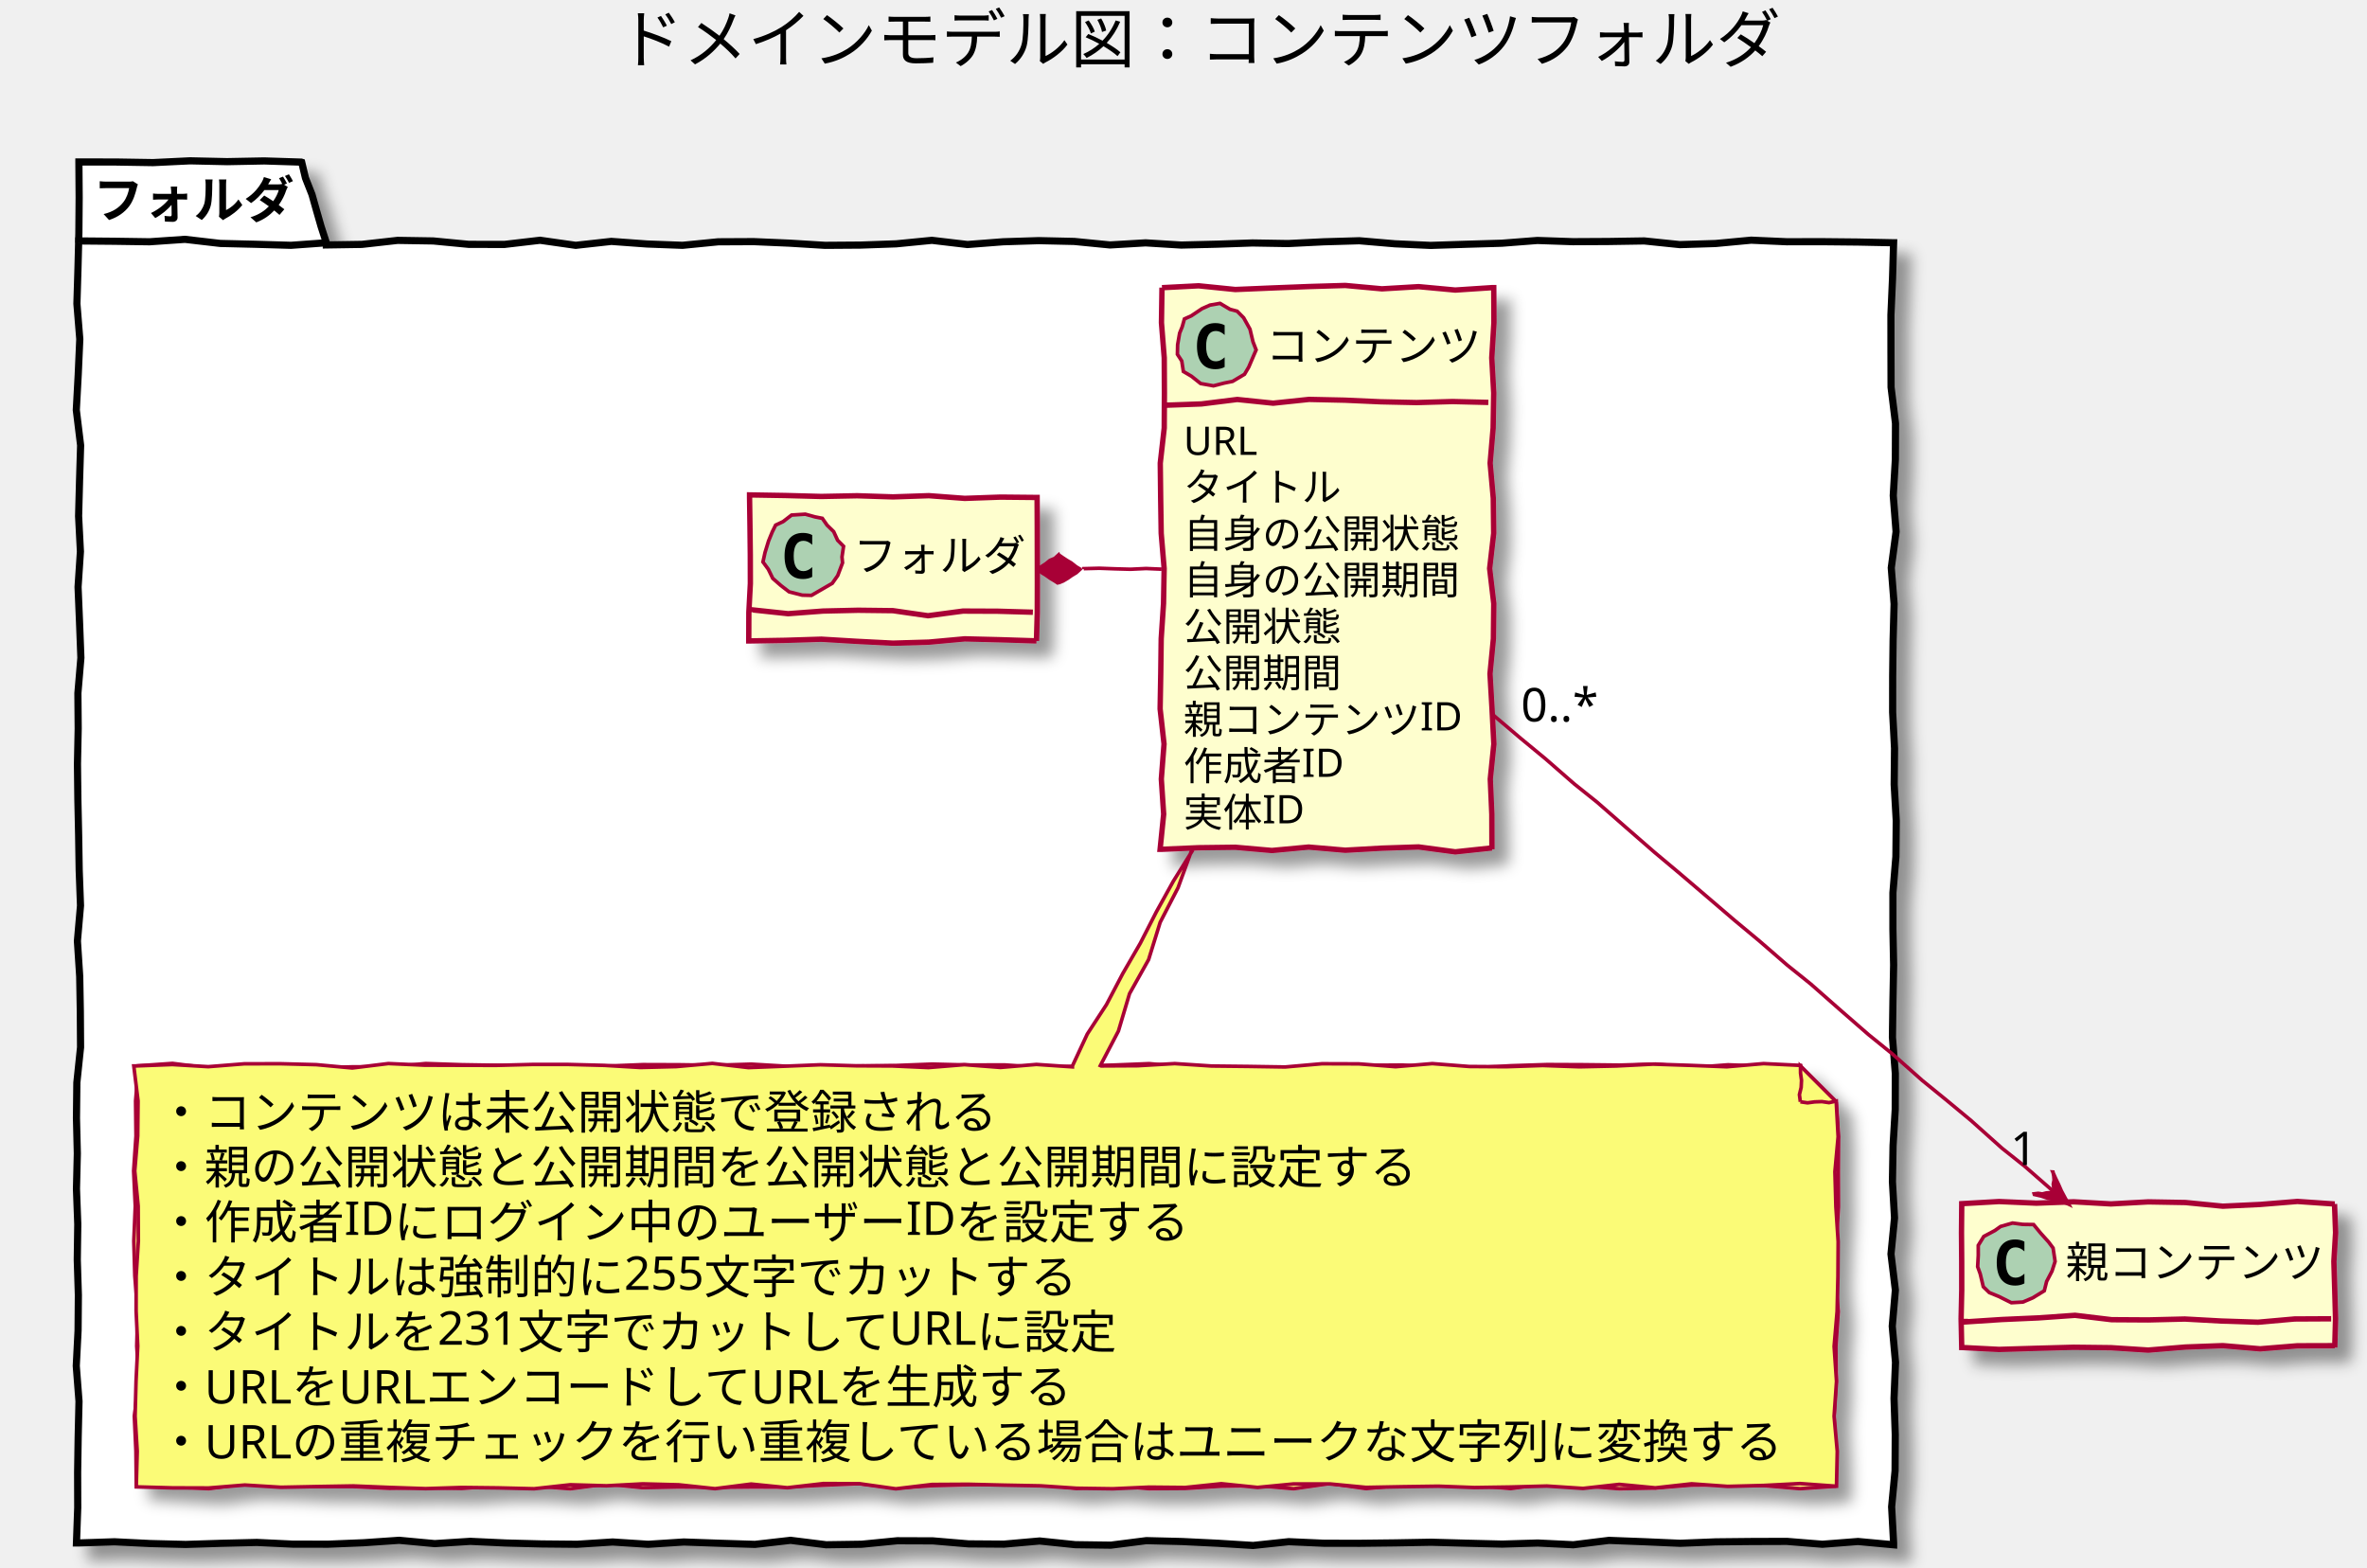
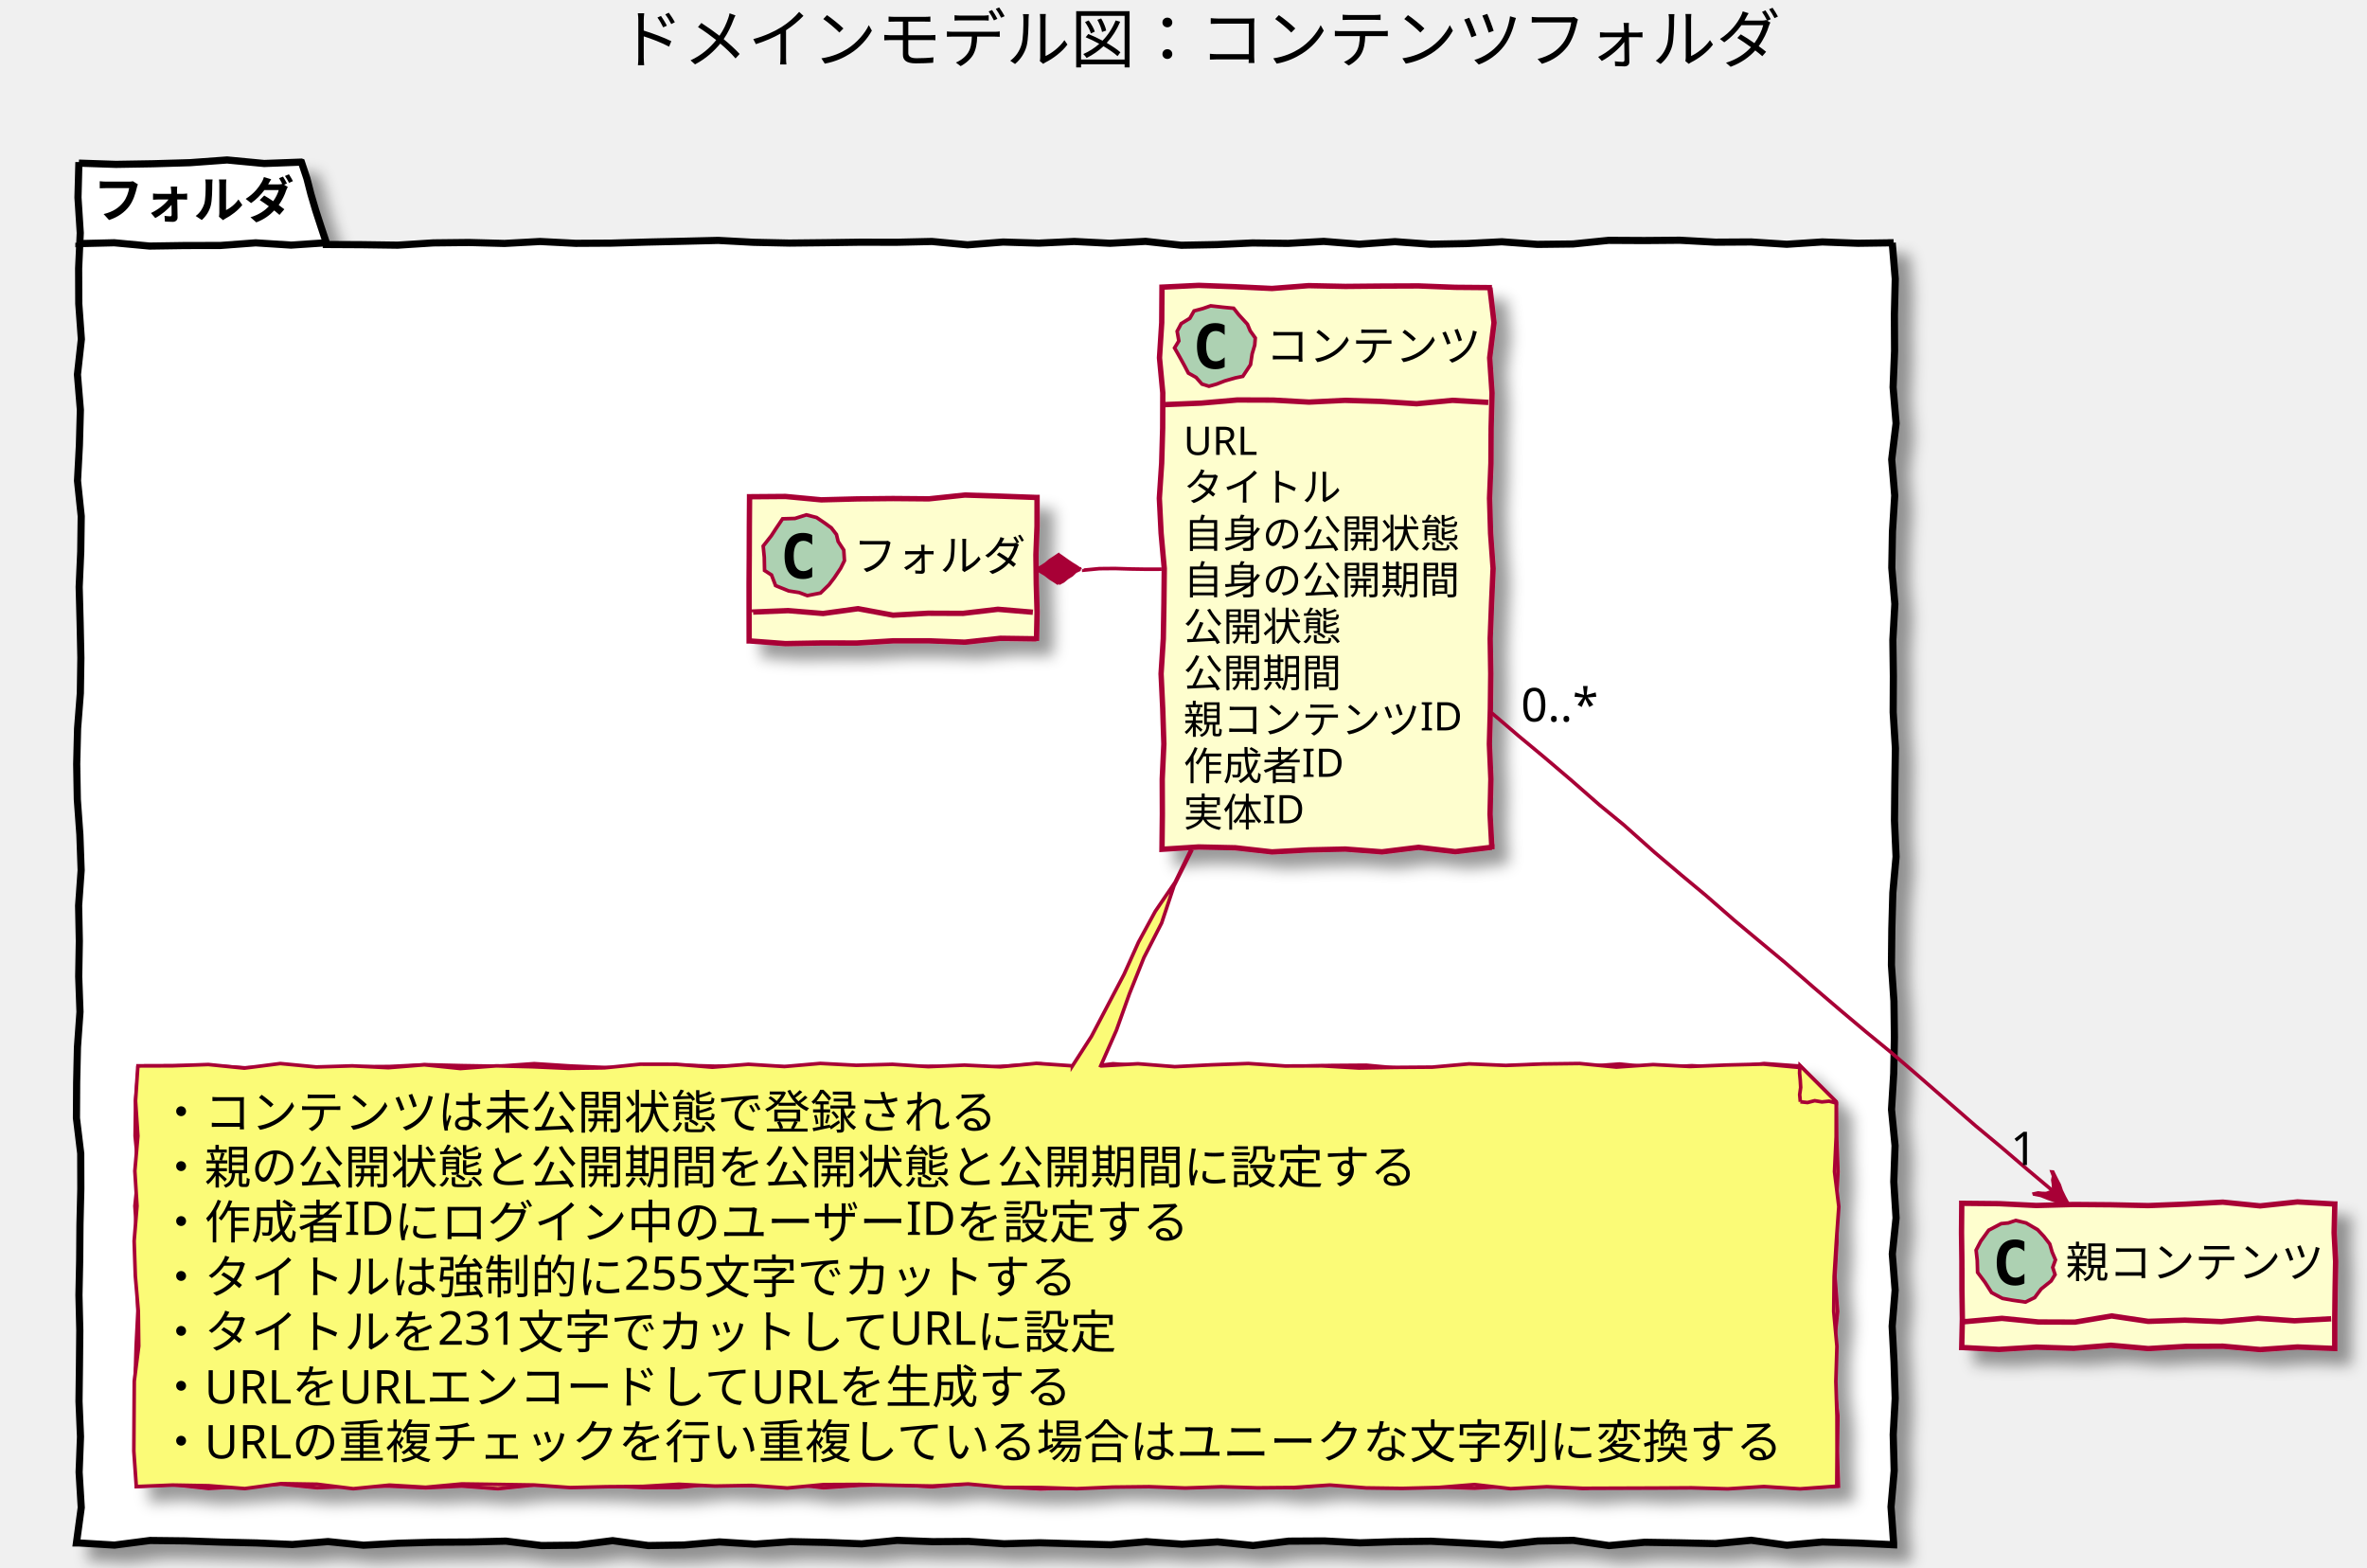
<svg xmlns="http://www.w3.org/2000/svg" contentScriptType="application/ecmascript" contentStyleType="text/css" height="437px" preserveAspectRatio="none" style="width:660px;height:437px;" version="1.1" viewBox="0 0 660 437" width="660px" zoomAndPan="magnify">
  <defs>
-     <filter height="300%" id="f5te8fj" width="300%" x="-1" y="-1">
+     <filter height="300%" id="f5n1lhm" width="300%" x="-1" y="-1">
      <feGaussianBlur result="blurOut" stdDeviation="2.0" />
      <feColorMatrix in="blurOut" result="blurOut2" type="matrix" values="0 0 0 0 0 0 0 0 0 0 0 0 0 0 0 0 0 0 .4 0" />
      <feOffset dx="4.0" dy="4.0" in="blurOut2" result="blurOut3" />
      <feBlend in="SourceGraphic" in2="blurOut3" mode="normal" />
    </filter>
  </defs>
  <g>
    <text fill="#000000" font-family="sans-serif" font-size="18" lengthAdjust="spacingAndGlyphs" textLength="324" x="172.5" y="17.402">ドメインモデル図：コンテンツフォルダ</text>
-     <polygon fill="#FFFFFF" filter="url(#f5te8fj)" points="22,45.199,22,45.162,32.333,45.171,42.667,45.338,53,44.839,63.333,45.07,73.667,44.87,84,45.199,84.127,45.239,85.17,49.625,86.995,54.255,88.251,58.708,89.532,63.169,91,67.688,91,68.292,100.932,68.138,110.864,67.021,120.796,67.181,130.727,68.132,140.659,68.15,150.591,66.989,160.523,68.405,170.454,67.304,180.386,68.03,190.318,68.401,200.25,67.418,210.182,67.369,220.114,67.795,230.046,68.406,239.977,68.335,249.909,67.983,259.841,67.006,269.773,68.178,279.704,67.409,289.636,67.095,299.568,67.318,309.5,68.298,319.432,67.712,329.364,68.328,339.296,68.084,349.227,67.742,359.159,67.908,369.091,67.417,379.023,67.126,388.954,67.975,398.886,68.426,408.818,68.106,418.75,67.815,428.682,67.046,438.614,67.386,448.546,67.333,458.477,67.178,468.409,68.205,478.341,67.895,488.273,66.965,498.204,67.403,508.136,67.388,518.068,67.486,528,67.688,528.001,67.688,527.695,77.757,527.254,87.827,527.263,97.897,527.294,107.967,528.53,118.036,528.494,128.106,527.902,138.176,528.692,148.246,527.349,158.315,528.136,168.385,527.862,178.455,527.739,188.525,527.733,198.595,528.26,208.664,528.162,218.734,528.737,228.804,528.642,238.874,527.807,248.943,527.807,259.013,528.008,269.083,527.812,279.153,527.673,289.222,528.481,299.292,528.454,309.362,527.847,319.432,527.673,329.502,528.258,339.571,527.271,349.641,528.494,359.711,527.62,369.781,528.533,379.85,528.118,389.92,528.463,399.99,528.411,410.06,527.45,420.129,528,430.199,528,430.712,518.078,429.793,508.157,430.562,498.235,429.763,488.314,429.796,478.392,429.897,468.471,430.293,458.549,429.861,448.627,429.483,438.706,430.703,428.784,430.219,418.863,430.518,408.941,430.271,399.02,429.998,389.098,430.181,379.176,430.297,369.255,430.286,359.333,429.846,349.412,430.899,339.49,430.281,329.569,429.801,319.647,429.556,309.726,430.816,299.804,430.681,289.882,429.653,279.961,430.528,270.039,430.454,260.118,429.62,250.196,429.585,240.274,430.559,230.353,430.704,220.431,429.466,210.51,430.598,200.588,430.283,190.667,429.933,180.745,430.575,170.823,429.932,160.902,430.567,150.98,430.474,141.059,430.215,131.137,429.752,121.216,430.384,111.294,429.462,101.373,430.141,91.451,430.546,81.529,430.525,71.608,430.055,61.686,430.299,51.765,430.615,41.843,430.362,31.922,429.873,22,430.199,21.32,430.199,21.675,420.327,21.647,410.456,21.8,400.584,22.03,390.712,21.264,380.84,21.77,370.968,21.852,361.097,21.546,351.225,21.687,341.353,21.321,331.481,21.561,321.61,21.321,311.738,21.428,301.866,22.463,291.994,22.399,282.122,22.226,272.25,21.586,262.379,22.447,252.507,22.082,242.635,21.925,232.763,21.713,222.892,21.6,213.02,21.804,203.148,21.721,193.276,22.556,183.404,22.18,173.533,21.766,163.661,22.425,153.789,21.917,143.917,22.18,134.045,22.48,124.174,21.276,114.302,21.811,104.43,22.249,94.558,21.445,84.686,21.743,74.815,21.992,64.943,22.072,55.071,22,45.199" style="stroke: #000000; stroke-width: 2.0;" />
-     <path d="M22,67.688 L22,67.18 L31.857,67.267 L41.714,67.411 L51.571,66.729 L61.429,67.874 L71.286,68.11 L81.143,68.398 L91,67.688 " fill="#FFFFFF" style="stroke: #000000; stroke-width: 2.0;" />
+     <polygon fill="#FFFFFF" filter="url(#f5n1lhm)" points="22,45.199,22,45.482,32.333,45.832,42.667,45.659,53,45.356,63.333,44.602,73.667,45.584,84,45.199,84.054,45.216,85.569,49.749,86.702,54.164,88.016,58.635,89.487,63.155,91,67.688,91,68.17,100.932,68.223,110.864,68.358,120.796,67.722,130.727,67.612,140.659,67.877,150.591,67.333,160.523,67.845,170.454,67.789,180.386,67.495,190.318,67.271,200.25,67.028,210.182,67.563,220.114,67.774,230.046,67.668,239.977,67.529,249.909,67.554,259.841,67.328,269.773,68.266,279.704,67.486,289.636,67.79,299.568,67.326,309.5,67.831,319.432,67.295,329.364,68.381,339.296,68.197,349.227,67.74,359.159,67.858,369.091,67.304,379.023,68.091,388.954,67.379,398.886,68.098,408.818,67.917,418.75,67.411,428.682,68.141,438.614,68.025,448.546,67.013,458.477,67.065,468.409,66.984,478.341,67.523,488.273,67.465,498.204,68.108,508.136,67.459,518.068,67.832,528,67.688,527.623,67.688,528.462,77.757,528.219,87.827,528.272,97.897,527.859,107.967,528.697,118.036,527.471,128.106,528.312,138.176,527.679,148.246,527.497,158.315,528.35,168.385,527.795,178.455,527.934,188.525,527.879,198.595,528.506,208.664,528.35,218.734,528.246,228.804,528.689,238.874,527.787,248.943,527.505,259.013,527.399,269.083,528.094,279.153,528.229,289.222,528.034,299.292,527.42,309.362,528.403,319.432,528.049,329.502,528.685,339.571,527.639,349.641,528.425,359.711,527.598,369.781,528.125,379.85,528.447,389.92,527.891,399.99,528.162,410.06,527.281,420.129,528,430.199,528,430.705,518.078,430.231,508.157,429.931,498.235,430.833,488.314,429.453,478.392,430.391,468.471,430.168,458.549,430.01,448.627,430.934,438.706,429.474,428.784,429.665,418.863,430.767,408.941,430.234,399.02,429.724,389.098,429.843,379.176,430.164,369.255,429.64,359.333,429.697,349.412,430.918,339.49,429.913,329.569,430.548,319.647,429.844,309.726,430.7,299.804,430.44,289.882,430.149,279.961,430.428,270.039,429.765,260.118,429.839,250.196,429.474,240.274,430.443,230.353,430.047,220.431,429.835,210.51,430.541,200.588,429.912,190.667,430.777,180.745,430.921,170.823,429.554,160.902,430.817,150.98,430.923,141.059,429.694,131.137,429.935,121.216,429.995,111.294,430.273,101.373,430.829,91.451,429.818,81.529,430.635,71.608,430.198,61.686,429.964,51.765,429.625,41.843,429.511,31.922,430.796,22,430.199,21.317,430.199,22.655,420.327,22.061,410.456,22.445,400.584,22.031,390.712,22.152,380.84,22.249,370.968,22.017,361.097,22.22,351.225,22.299,341.353,22.536,331.481,22.509,321.61,21.316,311.738,21.373,301.866,21.595,291.994,22.302,282.122,21.945,272.25,22.119,262.379,21.921,252.507,22.626,242.635,22.274,232.763,21.561,222.892,21.387,213.02,21.632,203.148,22.402,193.276,22.549,183.404,22.34,173.533,22.077,163.661,22.513,153.789,22.646,143.917,21.612,134.045,22.136,124.174,22.411,114.302,21.595,104.43,22.685,94.558,21.967,84.686,21.926,74.815,22.38,64.943,21.742,55.071,22,45.199" style="stroke: #000000; stroke-width: 2.0;" />
+     <path d="M22,67.688 L22,67.924 L31.857,67.688 L41.714,68.606 L51.571,68.461 L61.429,68.446 L71.286,67.708 L81.143,68.339 L91,67.688 " fill="#FFFFFF" style="stroke: #000000; stroke-width: 2.0;" />
    <text fill="#000000" font-family="sans-serif" font-size="14" font-weight="bold" lengthAdjust="spacingAndGlyphs" textLength="56" x="26" y="60.734">フォルダ</text>
-     <polygon fill="#FEFECE" filter="url(#f5te8fj)" points="209,138.699,209,137.99,219,138.155,229,138.421,239,138.223,249,138.541,259,138.203,269,138.957,279,138.602,289,138.699,289.18,138.699,289.216,146.699,289.233,154.699,289.245,162.699,289.227,170.699,289,178.699,289,178.683,279,178.368,269,178.12,259,179.031,249,179.324,239,178.814,229,178.216,219,178.529,209,178.699,208.779,178.699,208.804,170.699,209.226,162.699,209.208,154.699,209.116,146.699,209,138.699" style="stroke: #A80036; stroke-width: 1.5;" />
-     <polygon fill="#ADD1B2" points="234.933,156.924,233.583,160.485,232.065,162.637,229.599,164.07,226.258,166.002,223.69,165.942,220.027,165.012,217.769,163.276,215.475,161.273,214.233,158.715,212.737,156.683,213.319,154.034,214.303,150.828,215.339,148.296,216.271,146.409,218.347,145.437,220.717,143.609,224.552,143.364,227.219,144.106,229.288,144.517,230.621,146.429,232.459,148.226,233.553,150.632,235.214,152.307,234.777,155.285" style="stroke: #A80036; stroke-width: 1.0;" />
+     <polygon fill="#FEFECE" filter="url(#f5n1lhm)" points="209,138.699,209,138.5,219,138.422,229,139.365,239,139.102,249,139.002,259,139.087,269,138.03,279,138.339,289,138.699,289.16,138.699,289.154,146.699,288.85,154.699,288.942,162.699,289.171,170.699,289,178.699,289,178.111,279,177.97,269,179.05,259,178.667,249,178.67,239,179.281,229,179.264,219,179.449,209,178.699,208.888,178.699,208.872,170.699,208.865,162.699,208.918,154.699,208.945,146.699,209,138.699" style="stroke: #A80036; stroke-width: 1.5;" />
+     <polygon fill="#ADD1B2" points="234.403,158.457,232.649,161.078,231.128,163.07,228.795,165.342,225.112,166.072,222.835,165.219,219.918,164.76,216.259,163.281,215.125,160.315,213.182,159.054,213.106,155.38,212.804,152.249,215.088,149.355,216.29,147.497,218.206,144.653,221.662,144.551,224.843,143.55,227.689,144.29,229.815,145.727,231.811,147.184,233.234,149.024,233.707,150.978,235.273,153.371,235.461,156.322" style="stroke: #A80036; stroke-width: 1.0;" />
    <path d="M226.473,160.842 Q225.892,161.141 225.253,161.291 Q224.614,161.44 223.908,161.44 Q221.401,161.44 220.082,159.788 Q218.762,158.136 218.762,155.015 Q218.762,151.886 220.082,150.234 Q221.401,148.582 223.908,148.582 Q224.614,148.582 225.261,148.731 Q225.909,148.881 226.473,149.18 L226.473,151.902 Q225.842,151.321 225.249,151.052 Q224.655,150.782 224.024,150.782 Q222.68,150.782 221.995,151.848 Q221.31,152.915 221.31,155.015 Q221.31,157.107 221.995,158.174 Q222.68,159.24 224.024,159.24 Q224.655,159.24 225.249,158.97 Q225.842,158.701 226.473,158.12 Z " />
    <text fill="#000000" font-family="sans-serif" font-size="12" lengthAdjust="spacingAndGlyphs" textLength="48" x="238" y="159.234">フォルダ</text>
-     <path d="M210,170.699 L210,170.062 L219.75,171.107 L229.5,170.372 L239.25,170.148 L249,170.263 L258.75,171.673 L268.5,170.379 L278.25,170.419 L288,170.699 " fill="#FEFECE" style="stroke: #A80036; stroke-width: 1.5;" />
-     <polygon fill="#FEFECE" filter="url(#f5te8fj)" points="324,80.199,324,80.212,334.222,79.688,344.444,80.722,354.667,80.292,364.889,79.893,375.111,79.591,385.333,80.531,395.556,79.923,405.778,80.873,416,80.199,416.51,80.199,416.557,89.987,415.952,99.774,416.498,109.561,416.334,119.348,415.497,129.135,416.375,138.923,416.49,148.71,415.361,158.497,416.513,168.284,416.409,178.071,415.46,187.859,416.026,197.646,416.537,207.433,415.538,217.22,415.969,227.008,416,236.795,416,236.416,405.778,237.505,395.556,236.138,385.333,236.475,375.111,237.052,364.889,236.174,354.667,237.129,344.444,236.227,334.222,236.354,324,236.795,323.476,236.795,324.471,227.008,323.816,217.22,324.573,207.433,323.481,197.646,323.656,187.859,323.782,178.071,324.43,168.284,324.605,158.497,323.783,148.71,323.633,138.923,323.521,129.135,324.626,119.348,324.677,109.561,324.631,99.774,323.853,89.987,324,80.199" style="stroke: #A80036; stroke-width: 1.5;" />
-     <polygon fill="#ADD1B2" points="349.591,99.084,348.188,102.359,347.01,104.357,343.678,106.337,341.353,106.807,338.354,107.58,334.77,106.935,332.231,104.907,329.965,103.573,329.513,100.65,328.303,98.784,328.361,96.105,328.919,92.885,329.643,91.107,330.258,88.925,332.186,88.053,335.184,86.047,337.389,85.068,340.173,84.582,342.981,86.244,344.965,86.774,346.767,88.592,348.537,91.776,349.38,95.307,350.256,97.554" style="stroke: #A80036; stroke-width: 1.0;" />
+     <path d="M210,170.699 L210,170.649 L219.75,170.252 L229.5,171.054 L239.25,169.715 L249,171.52 L258.75,170.979 L268.5,171.018 L278.25,169.88 L288,170.699 " fill="#FEFECE" style="stroke: #A80036; stroke-width: 1.5;" />
+     <polygon fill="#FEFECE" filter="url(#f5n1lhm)" points="324,80.199,324,80.062,334.222,79.568,344.444,79.944,354.667,80.433,364.889,79.641,375.111,79.856,385.333,79.76,395.556,79.721,405.778,80.112,416,80.199,415.432,80.199,416.578,89.987,415.371,99.774,416.026,109.561,415.773,119.348,415.725,129.135,415.334,138.923,415.626,148.71,416.324,158.497,415.889,168.284,415.514,178.071,415.672,187.859,415.56,197.646,415.289,207.433,415.706,217.22,415.479,227.008,416,236.795,416,236.224,405.778,237.45,395.556,236.246,385.333,237.504,375.111,236.73,364.889,236.965,354.667,237.519,344.444,236.369,334.222,236.145,324,236.795,324,236.795,324.107,227.008,324.07,217.22,324.524,207.433,324.212,197.646,323.75,187.859,324.37,178.071,324.541,168.284,324.641,158.497,323.759,148.71,323.266,138.923,323.913,129.135,324.194,119.348,324.229,109.561,323.305,99.774,323.928,89.987,324,80.199" style="stroke: #A80036; stroke-width: 1.5;" />
+     <polygon fill="#ADD1B2" points="349.142,98.662,348.69,101.669,346.541,104.928,344.445,105.363,341.5,106.209,339.243,107.092,337.104,107.693,335.149,107.091,333.5,105.225,331.355,104.02,330.252,101.919,328.598,98.917,327.503,97.013,328.701,95.06,328.226,92.369,329.363,90.227,331.765,88.751,332.946,86.686,335.332,86.051,337.577,85.272,341.029,85.667,343.991,85.956,345.438,87.787,347.826,90.394,348.6,92.248,350.017,94.234,349.864,96.231" style="stroke: #A80036; stroke-width: 1.0;" />
    <path d="M341.473,102.342 Q340.892,102.641 340.253,102.79 Q339.614,102.94 338.908,102.94 Q336.401,102.94 335.082,101.288 Q333.762,99.636 333.762,96.515 Q333.762,93.386 335.082,91.734 Q336.401,90.082 338.908,90.082 Q339.614,90.082 340.261,90.231 Q340.909,90.381 341.473,90.68 L341.473,93.402 Q340.842,92.821 340.249,92.552 Q339.655,92.282 339.024,92.282 Q337.68,92.282 336.995,93.348 Q336.31,94.415 336.31,96.515 Q336.31,98.607 336.995,99.674 Q337.68,100.74 339.024,100.74 Q339.655,100.74 340.249,100.471 Q340.842,100.201 341.473,99.62 Z " />
    <text fill="#000000" font-family="sans-serif" font-size="12" lengthAdjust="spacingAndGlyphs" textLength="60" x="353" y="100.734">コンテンツ</text>
-     <path d="M325,112.199 L325,112.984 L335,112.624 L345,111.38 L355,112.415 L365,111.362 L375,111.577 L385,112.026 L395,112.243 L405,111.955 L415,112.199 " fill="#FEFECE" style="stroke: #A80036; stroke-width: 1.5;" />
+     <path d="M325,112.199 L325,112.803 L335,112.393 L345,111.52 L355,111.554 L365,112.11 L375,111.627 L385,111.928 L395,112.569 L405,111.621 L415,112.199 " fill="#FEFECE" style="stroke: #A80036; stroke-width: 1.5;" />
    <text fill="#000000" font-family="sans-serif" font-size="11" lengthAdjust="spacingAndGlyphs" textLength="21" x="330" y="126.834">URL</text>
    <text fill="#000000" font-family="sans-serif" font-size="11" lengthAdjust="spacingAndGlyphs" textLength="44" x="330" y="139.789">タイトル</text>
    <text fill="#000000" font-family="sans-serif" font-size="11" lengthAdjust="spacingAndGlyphs" textLength="77" x="330" y="152.744">自身の公開状態</text>
    <text fill="#000000" font-family="sans-serif" font-size="11" lengthAdjust="spacingAndGlyphs" textLength="77" x="330" y="165.699">自身の公開期間</text>
    <text fill="#000000" font-family="sans-serif" font-size="11" lengthAdjust="spacingAndGlyphs" textLength="44" x="330" y="178.654">公開状態</text>
    <text fill="#000000" font-family="sans-serif" font-size="11" lengthAdjust="spacingAndGlyphs" textLength="44" x="330" y="191.609">公開期間</text>
    <text fill="#000000" font-family="sans-serif" font-size="11" lengthAdjust="spacingAndGlyphs" textLength="77" x="330" y="204.565">親コンテンツID</text>
    <text fill="#000000" font-family="sans-serif" font-size="11" lengthAdjust="spacingAndGlyphs" textLength="44" x="330" y="217.519">作成者ID</text>
    <text fill="#000000" font-family="sans-serif" font-size="11" lengthAdjust="spacingAndGlyphs" textLength="33" x="330" y="230.475">実体ID</text>
-     <polygon fill="#FBFB77" filter="url(#f5te8fj)" points="38,297.199,38.605,297.199,37.801,306.964,37.915,316.728,37.257,326.493,37.718,336.257,37.308,346.022,37.588,355.786,38.375,365.551,38.125,375.315,38.716,385.08,37.452,394.844,37.895,404.609,38,414.373,38,413.739,48.085,414.455,58.17,415.08,68.255,413.732,78.34,413.894,88.425,414.444,98.511,414.481,108.596,414.962,118.681,414.82,128.766,415,138.851,414.28,148.936,414.329,159.021,415.088,169.106,413.772,179.191,414.787,189.277,414.569,199.362,414.681,209.447,414.582,219.532,414.597,229.617,414.085,239.702,413.661,249.787,414.913,259.872,414.228,269.957,413.957,280.043,413.779,290.128,413.883,300.213,414.975,310.298,414.187,320.383,415.065,330.468,414.997,340.553,414.36,350.638,414.209,360.723,415.082,370.808,413.63,380.894,415.045,390.979,414.112,401.064,414.009,411.149,414.174,421.234,415.03,431.319,413.694,441.404,414.296,451.489,415.081,461.575,414.878,471.66,414.062,481.745,413.97,491.83,414.203,501.915,415.066,512,414.373,511.894,414.373,511.823,404.63,511.39,394.887,511.991,385.144,511.906,375.401,512.561,365.658,511.737,355.915,512.061,346.171,512.618,336.428,512.573,326.685,512.652,316.942,512,307.199,512.158,307.358,510.13,305.329,507.927,303.127,506.099,301.298,504.025,299.224,502,297.199,502,297.706,491.913,297.278,481.826,296.883,471.739,297.654,461.652,296.676,451.565,296.969,441.478,296.858,431.391,296.814,421.304,297.136,411.217,297.711,401.13,297.491,391.043,296.954,380.957,297.026,370.87,297.576,360.783,297.834,350.696,297.8,340.609,297.668,330.522,297.483,320.435,296.558,310.348,296.961,300.261,297.265,290.174,297.585,280.087,296.914,270,296.942,259.913,296.685,249.826,297.075,239.739,297.218,229.652,297.32,219.565,297.297,209.478,296.7,199.391,297.009,189.304,296.869,179.217,296.837,169.13,297.235,159.043,297.914,148.957,297.177,138.87,297.02,128.783,296.86,118.696,296.527,108.609,297.48,98.522,297.443,88.435,297.71,78.348,297.132,68.261,297.13,58.174,297.764,48.087,296.488,38,297.199" style="stroke: #A80036; stroke-width: 1.0;" />
-     <polygon fill="#FBFB77" points="38,297.199,37.3,297.199,38.497,306.964,38.398,316.728,37.575,326.493,38.53,336.257,38.579,346.022,37.965,355.786,37.953,365.551,38.411,375.315,37.932,385.08,37.672,394.844,38.265,404.609,38,414.373,38,414.562,48.085,414.837,58.17,414.87,68.255,414.049,78.34,414.673,88.425,414.469,98.511,414.298,108.596,414.712,118.681,415.051,128.766,414.726,138.851,414.84,148.936,415.084,159.021,413.971,169.106,414.259,179.191,413.723,189.277,413.986,199.362,415.066,209.447,413.776,219.532,414.8,229.617,413.633,239.702,413.682,249.787,415.102,259.872,413.891,269.957,413.832,280.043,414.079,290.128,414.273,300.213,414.945,310.298,415.089,320.383,414.636,330.468,414.732,340.553,413.679,350.638,414.716,360.723,413.743,370.808,413.741,380.894,414.706,390.979,414.516,401.064,414.373,411.149,414.747,421.234,414.598,431.319,414.332,441.404,414.992,451.489,413.865,461.575,414.833,471.66,413.708,481.745,414.427,491.83,414.162,501.915,413.638,512,414.373,512.077,414.373,512.287,404.63,511.407,394.887,512.079,385.144,511.411,375.401,512.243,365.658,512.475,355.915,512.538,346.171,511.902,336.428,511.636,326.685,512.528,316.942,512,307.199,512.062,307.261,510.127,305.326,507.931,303.13,506.109,301.308,504.021,299.22,502,297.199,502,297.048,491.738,296.549,481.477,297.436,471.215,297.037,460.954,296.698,450.692,297.22,440.43,297.44,430.169,297.082,419.907,297.424,409.646,297.353,399.384,296.55,389.123,297.417,378.861,296.622,368.599,296.587,358.338,297.491,348.076,297.332,337.815,297.22,327.553,296.548,317.292,297.141,307.03,297.199,306.809,297.106,311.849,287.485,314.954,277.05,320.275,267.546,323.496,257.159,328.479,247.514,332.18,237.329,332.337,237.416,327.149,245.719,322.415,254.272,317.962,262.982,313.066,271.446,308.519,280.103,303.168,288.315,299.03,297.199,299.03,297.46,288.99,296.781,278.951,297.619,268.911,296.843,258.872,297.657,248.832,297.208,238.792,297.165,228.753,296.873,218.713,297.279,208.673,297.663,198.634,296.494,188.594,297.385,178.555,297.635,168.515,297.045,158.475,296.786,148.436,296.783,138.396,297.044,128.357,297.024,118.317,296.99,108.277,296.537,98.238,297.77,88.198,296.845,78.159,296.584,68.119,296.606,58.079,297.407,48.04,296.813,38,297.199" style="stroke: #A80036; stroke-width: 1.0;" />
-     <path d="M502,297.199 L502.036,297.199 L502.047,299.199 L502.321,301.199 L502.221,303.199 L501.736,305.199 L502,307.199 " fill="#FBFB77" style="stroke: #A80036; stroke-width: 1.0;" />
-     <path d="M512,307.199 L512,307.009 L510,307.437 L508,307.148 L506,307.22 L504,307.488 L502,307.199 " fill="#FBFB77" style="stroke: #A80036; stroke-width: 1.0;" />
+     <polygon fill="#FBFB77" filter="url(#f5n1lhm)" points="38,297.199,38.648,297.199,37.804,306.964,37.673,316.728,38.623,326.493,37.613,336.257,38.268,346.022,38.188,355.786,38.451,365.551,37.961,375.315,37.671,385.08,38.09,394.844,38.135,404.609,38,414.373,38,414.448,48.085,413.914,58.17,415.01,68.255,414.387,78.34,413.789,88.425,414.81,98.511,414.414,108.596,414.348,118.681,414.824,128.766,414.344,138.851,415.087,148.936,414.033,159.021,414.035,169.106,414.237,179.191,414.756,189.277,414.731,199.362,413.658,209.447,414.191,219.532,413.626,229.617,414.813,239.702,414.12,249.787,413.887,259.872,414.541,269.957,413.635,280.043,414.585,290.128,415.119,300.213,414.762,310.298,413.824,320.383,414.026,330.468,414.512,340.553,414.476,350.638,413.808,360.723,414.832,370.808,413.85,380.894,414.439,390.979,414.407,401.064,414.586,411.149,414.923,421.234,414.322,431.319,414.079,441.404,414.955,451.489,414.264,461.575,414.764,471.66,414.332,481.745,414.375,491.83,414.424,501.915,414.969,512,414.373,512.614,414.373,512.307,404.63,512.472,394.887,511.393,385.144,511.397,375.401,512.383,365.658,511.649,355.915,512.172,346.171,511.964,336.428,512.49,326.685,512.123,316.942,512,307.199,511.846,307.045,509.91,305.11,507.893,303.092,505.972,301.171,504.035,299.234,502,297.199,502,297.252,491.913,296.535,481.826,297.69,471.739,297.139,461.652,297.668,451.565,296.662,441.478,297.419,431.391,296.757,421.304,297.138,411.217,297.827,401.13,297.794,391.043,297.928,380.957,296.998,370.87,297.071,360.783,297.339,350.696,297.265,340.609,296.944,330.522,297.56,320.435,297.347,310.348,296.592,300.261,297.877,290.174,296.631,280.087,297.272,270,297.902,259.913,297.32,249.826,297.478,239.739,297.792,229.652,297.67,219.565,297.487,209.478,297.125,199.391,297.272,189.304,296.995,179.217,297.799,169.13,297.659,159.043,297.213,148.957,296.564,138.87,297.283,128.783,297.117,118.696,296.859,108.609,297.36,98.522,297.425,88.435,297.9,78.348,297.39,68.261,297.732,58.174,297.089,48.087,297.166,38,297.199" style="stroke: #A80036; stroke-width: 1.0;" />
+     <polygon fill="#FBFB77" points="38,297.199,38.438,297.199,37.796,306.964,38.446,316.728,37.598,326.493,38.204,336.257,37.405,346.022,37.734,355.786,38.568,365.551,38.69,375.315,37.441,385.08,37.376,394.844,37.317,404.609,38,414.373,38,414.474,48.085,414.064,58.17,414.242,68.255,415.038,78.34,413.661,88.425,413.827,98.511,415.074,108.596,414.073,118.681,414.671,128.766,413.744,138.851,413.883,148.936,414.041,159.021,414.763,169.106,414.518,179.191,414.437,189.277,413.839,199.362,414.34,209.447,414.16,219.532,414.875,229.617,413.928,239.702,413.878,249.787,414.136,259.872,414.322,269.957,413.759,280.043,414.702,290.128,414.744,300.213,415.067,310.298,414.625,320.383,414.511,330.468,414.882,340.553,414.539,350.638,414.824,360.723,414.734,370.808,414.058,380.894,414.849,390.979,414.986,401.064,414.73,411.149,413.916,421.234,415.068,431.319,414.525,441.404,414.963,451.489,414.925,461.575,414.89,471.66,414.826,481.745,415.114,491.83,414.47,501.915,415.116,512,414.373,512.154,414.373,512.221,404.63,512.203,394.887,511.899,385.144,512.198,375.401,511.304,365.658,511.416,355.915,512.027,346.171,512.725,336.428,511.524,326.685,511.977,316.942,512,307.199,512.104,307.303,510.084,305.283,508.022,303.222,505.973,301.173,504.09,299.289,502,297.199,502,297.652,491.738,296.691,481.477,296.942,471.215,297.358,460.954,296.821,450.692,297.523,440.43,296.521,430.169,296.647,419.907,297.057,409.646,296.623,399.384,297.531,389.123,297.606,378.861,297.785,368.599,297.174,358.338,297.218,348.076,296.521,337.815,296.893,327.553,297.408,317.292,296.595,307.03,297.199,306.925,297.155,311.296,287.252,314.94,277.044,318.964,266.995,323.911,257.334,327.335,247.033,332.18,237.329,331.928,237.19,327.649,245.995,322.12,254.109,317.449,262.698,313.428,271.646,308.883,280.305,304.332,288.96,299.03,297.199,299.03,297.173,288.99,296.481,278.951,297.453,268.911,296.973,258.872,297.403,248.832,296.745,238.792,297.021,228.753,296.498,218.713,297.366,208.673,296.74,198.634,297.56,188.594,296.739,178.555,296.718,168.515,297.733,158.475,297.876,148.436,297.429,138.396,297.175,128.357,297.923,118.317,296.883,108.277,297.694,98.238,297.18,88.198,297.49,78.159,296.533,68.119,297.817,58.079,296.801,48.04,297.167,38,297.199" style="stroke: #A80036; stroke-width: 1.0;" />
+     <path d="M502,297.199 L501.86,297.199 L501.781,299.199 L501.973,301.199 L502.091,303.199 L501.808,305.199 L502,307.199 " fill="#FBFB77" style="stroke: #A80036; stroke-width: 1.0;" />
+     <path d="M512,307.199 L512,307.532 L510,307.028 L508,307.235 L506,306.896 L504,307.411 L502,307.199 " fill="#FBFB77" style="stroke: #A80036; stroke-width: 1.0;" />
    <text fill="#000000" font-family="sans-serif" font-size="13" lengthAdjust="spacingAndGlyphs" textLength="234" x="44" y="314.768">・コンテンツは未公開状態で登録される</text>
    <text fill="#000000" font-family="sans-serif" font-size="13" lengthAdjust="spacingAndGlyphs" textLength="351" x="44" y="330.078">・親の公開状態と公開期間を公開状態と公開期間に設定する</text>
    <text fill="#000000" font-family="sans-serif" font-size="13" lengthAdjust="spacingAndGlyphs" textLength="288" x="44" y="345.389">・作成者IDにログイン中のユーザーIDを設定する</text>
    <text fill="#000000" font-family="sans-serif" font-size="13" lengthAdjust="spacingAndGlyphs" textLength="258" x="44" y="360.699">・タイトルは強制的に255文字でカットする</text>
    <text fill="#000000" font-family="sans-serif" font-size="13" lengthAdjust="spacingAndGlyphs" textLength="269" x="44" y="376.01">・タイトルを231文字でカットしてURLに設定</text>
    <text fill="#000000" font-family="sans-serif" font-size="13" lengthAdjust="spacingAndGlyphs" textLength="254" x="44" y="391.32">・URLをURLエンコードしてURLを生成する</text>
    <text fill="#000000" font-family="sans-serif" font-size="13" lengthAdjust="spacingAndGlyphs" textLength="453" x="44" y="406.631">・URLの重複チェックを行い重複している場合はユニークな文字列に変換する</text>
-     <polygon fill="#FEFECE" filter="url(#f5te8fj)" points="547,335.699,547,335.604,557.4,335.009,567.8,335.462,578.2,335.081,588.6,335.672,599,335.103,609.4,335.284,619.8,336.308,630.2,335.819,640.6,334.983,651,335.699,650.941,335.699,651.237,343.699,650.759,351.699,650.998,359.699,651.224,367.699,651,375.699,651,375.192,640.6,375.223,630.2,376.071,619.8,375.183,609.4,375.57,599,376.422,588.6,375.755,578.2,375.635,567.8,375.923,557.4,376.235,547,375.699,546.994,375.699,546.823,367.699,546.998,359.699,546.988,351.699,546.927,343.699,547,335.699" style="stroke: #A80036; stroke-width: 1.5;" />
-     <polygon fill="#ADD1B2" points="572.162,354.433,570.671,357.288,570.017,359.895,566.788,361.87,564.044,363.034,560.836,363.223,557.351,361.483,554.673,360.384,553.012,358.775,552.147,355.155,551.433,353.177,551.609,349.967,551.603,347.244,553.146,344.742,556.239,343.095,557.835,341.959,561.167,341.001,564.017,341.38,567.029,341.425,569.001,343.819,571.201,346.262,572.473,347.97,573.035,351.715" style="stroke: #A80036; stroke-width: 1.0;" />
+     <polygon fill="#FEFECE" filter="url(#f5n1lhm)" points="547,335.699,547,335.499,557.4,335.603,567.8,336.113,578.2,335.828,588.6,335.912,599,336.141,609.4,335.73,619.8,335.18,630.2,336.22,640.6,335.114,651,335.699,651.023,335.699,650.829,343.699,651.245,351.699,651.1,359.699,651.003,367.699,651,375.699,651,375.977,640.6,375.556,630.2,376.278,619.8,375.337,609.4,375.391,599,376.006,588.6,375.078,578.2,375.931,567.8,375.598,557.4,376.235,547,375.699,546.991,375.699,547.174,367.699,547.054,359.699,547.041,351.699,546.937,343.699,547,335.699" style="stroke: #A80036; stroke-width: 1.5;" />
+     <polygon fill="#ADD1B2" points="573.022,355.373,571.915,357.163,569.127,359.399,567.341,361.789,564.762,363.039,561.101,362.511,558.338,362.011,555.326,360.406,553.458,357.488,551.422,354.769,551.324,351.405,551.002,348.57,552.308,346.051,554.517,343.002,557.989,341.175,559.99,340.981,562.06,340.279,564.937,340.977,568.161,342.861,569.891,344.706,571.549,346.845,572.205,349.092,573.138,351.26,572.375,353.373" style="stroke: #A80036; stroke-width: 1.0;" />
    <path d="M564.473,357.842 Q563.892,358.141 563.253,358.291 Q562.614,358.44 561.908,358.44 Q559.401,358.44 558.082,356.788 Q556.762,355.136 556.762,352.015 Q556.762,348.886 558.082,347.234 Q559.401,345.582 561.908,345.582 Q562.614,345.582 563.261,345.731 Q563.909,345.881 564.473,346.18 L564.473,348.902 Q563.842,348.321 563.249,348.051 Q562.655,347.782 562.024,347.782 Q560.68,347.782 559.995,348.848 Q559.31,349.915 559.31,352.015 Q559.31,354.107 559.995,355.174 Q560.68,356.24 562.024,356.24 Q562.655,356.24 563.249,355.971 Q563.842,355.701 564.473,355.12 Z " />
    <text fill="#000000" font-family="sans-serif" font-size="12" lengthAdjust="spacingAndGlyphs" textLength="72" x="576" y="356.234">親コンテンツ</text>
-     <path d="M548,367.699 L548,368.564 L558.2,367.902 L568.4,367.448 L578.6,366.73 L588.8,367.954 L599,368.015 L609.2,367.766 L619.4,368.324 L629.6,368.656 L639.8,367.752 L650,367.699 " fill="#FEFECE" style="stroke: #A80036; stroke-width: 1.5;" />
-     <path d="M302.2,158.699 L302.2,158.552 L306.54,158.438 L310.88,158.598 L315.22,158.718 L319.56,158.51 L323.9,158.699 " fill="none" style="stroke: #A80036; stroke-width: 1.0;" />
-     <polygon fill="#A80036" points="289.18,158.699,289.059,158.518,290.497,159.674,291.632,160.378,292.898,161.276,294.007,161.939,295.18,162.699,295.075,162.542,296.435,161.981,297.681,161.251,298.864,160.425,300.102,159.682,301.18,158.699,301.179,158.697,300.068,158.031,298.665,156.927,297.587,156.309,296.407,155.54,295.18,154.699,295.179,154.697,294.103,155.683,292.749,156.253,291.629,157.172,290.424,157.965,289.18,158.699" style="stroke: #A80036; stroke-width: 1.0;" />
-     <path d="M416.07,198.929 L416.68,199.645 L424.038,205.88 L430.92,211.556 L438.898,218.519 L445.32,223.654 L453.365,230.695 L461.292,237.599 L468.447,243.595 L475.947,249.995 L483.538,256.504 L490.559,262.343 L498.39,269.133 L504.87,274.337 L513.045,281.531 L520.985,288.448 L527.591,293.8 L535.964,301.227 L542.624,306.642 L549.599,312.426 L558.204,320.125 L564.56,325.184 L572.6,332.219 " fill="none" style="stroke: #A80036; stroke-width: 1.0;" />
-     <polygon fill="#A80036" points="576.64,335.659,576.78,335.726,575.754,333.865,574.776,332.027,574.019,330.294,573.155,328.51,572.391,326.774,572.443,326.778,572.665,327.917,572.747,329.044,572.52,330.147,572.654,331.278,572.837,332.413,572.829,332.312,571.711,332.525,570.582,332.611,569.47,332.896,568.321,332.718,567.197,332.86,567.253,333.047,569.098,333.46,571.007,334.088,572.824,334.406,574.703,334.937,576.64,335.659" style="stroke: #A80036; stroke-width: 1.0;" />
+     <path d="M548,367.699 L548,368.493 L558.2,367.577 L568.4,368.589 L578.6,368.627 L588.8,366.909 L599,368.418 L609.2,368.08 L619.4,368.491 L629.6,367.561 L639.8,368.254 L650,367.699 " fill="#FEFECE" style="stroke: #A80036; stroke-width: 1.5;" />
+     <path d="M302.2,158.699 L302.2,158.963 L306.54,158.549 L310.88,158.509 L315.22,158.642 L319.56,158.71 L323.9,158.699 " fill="none" style="stroke: #A80036; stroke-width: 1.0;" />
+     <polygon fill="#A80036" points="289.18,158.699,289.194,158.72,290.353,159.458,291.461,160.121,292.85,161.204,293.996,161.923,295.18,162.699,295.161,162.671,296.449,162.003,297.565,161.076,298.795,160.321,299.856,159.314,301.18,158.699,301.259,158.817,300.018,157.957,298.891,157.265,297.687,156.459,296.422,155.562,295.18,154.699,295.178,154.697,293.983,155.504,292.769,156.284,291.668,157.23,290.465,158.026,289.18,158.699" style="stroke: #A80036; stroke-width: 1.0;" />
+     <path d="M416.07,198.929 L415.952,198.791 L423.477,205.221 L430.475,211.034 L437.91,217.359 L445.971,224.419 L452.778,230.006 L461.283,237.588 L468.661,243.845 L475.679,249.681 L483.673,256.662 L490.744,262.56 L497.783,268.42 L505.69,275.3 L513.202,281.716 L520.437,287.805 L527.233,293.379 L534.863,299.934 L542.892,306.957 L550.823,313.864 L557.849,319.709 L565.37,326.134 L572.6,332.219 " fill="none" style="stroke: #A80036; stroke-width: 1.0;" />
+     <polygon fill="#A80036" points="576.64,335.659,576.633,335.656,575.624,333.803,574.757,332.017,574.204,330.383,573.268,328.565,572.391,326.774,572.181,326.758,572.61,327.913,572.395,329.016,572.567,330.151,572.623,331.276,572.837,332.413,572.85,332.576,571.699,332.378,570.595,332.769,569.459,332.757,568.313,332.616,567.197,332.86,567.222,332.941,569.049,333.296,571,334.067,572.923,334.741,574.761,335.132,576.64,335.659" style="stroke: #A80036; stroke-width: 1.0;" />
    <text fill="#000000" font-family="sans-serif" font-size="13" lengthAdjust="spacingAndGlyphs" textLength="22" x="424.096" y="201.15">0..*</text>
    <text fill="#000000" font-family="sans-serif" font-size="13" lengthAdjust="spacingAndGlyphs" textLength="8" x="560.567" y="324.841">1</text>
  </g>
</svg>
